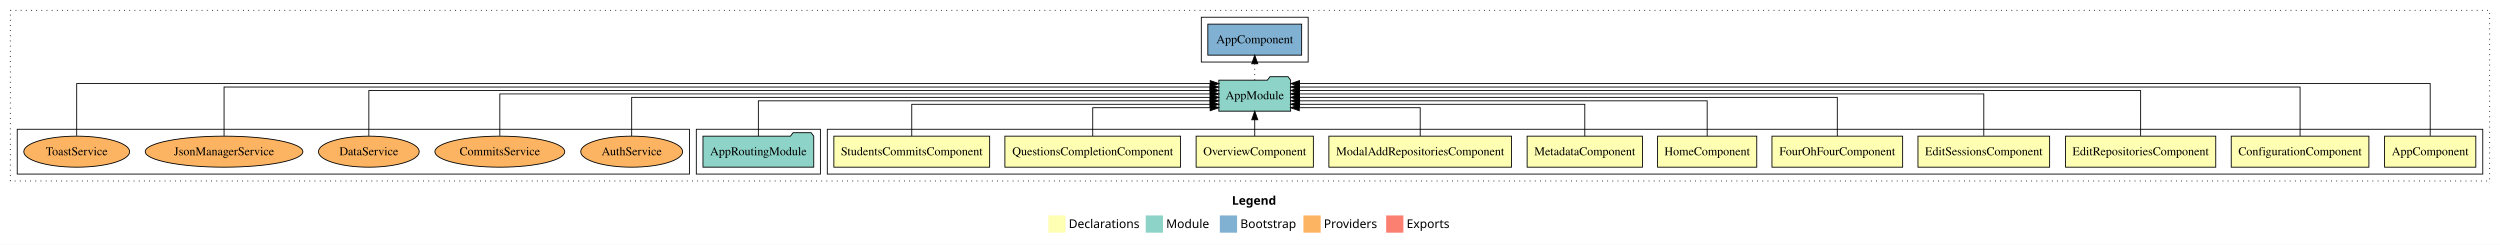
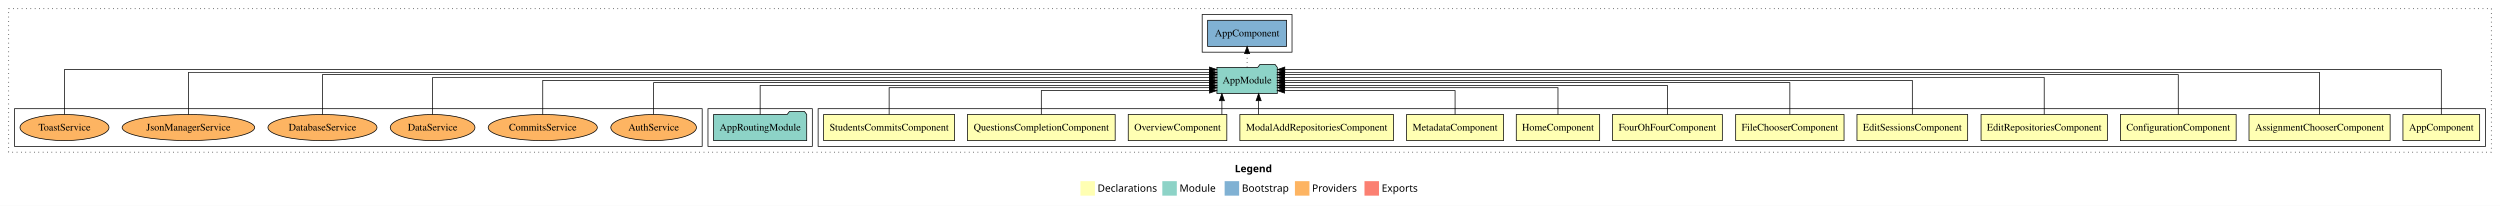
- <svg xmlns="http://www.w3.org/2000/svg" width="2901pt" height="284pt" viewBox="0.00 0.00 2901.00 284.00">
+ <svg xmlns="http://www.w3.org/2000/svg" width="3450pt" height="284pt" viewBox="0.00 0.00 3450.00 284.00">
  <g id="graph0" class="graph" transform="scale(1 1) rotate(0) translate(4 280)">
-     <polygon fill="#ffffff" stroke="transparent" points="-4,4 -4,-280 2897,-280 2897,4 -4,4" />
-     <text text-anchor="start" x="1425.509" y="-42.4" font-family="sans-serif" font-weight="bold" font-size="14.00" fill="#000000">Legend</text>
-     <polygon fill="#ffffb3" stroke="transparent" points="1212.5,-10 1212.5,-30 1232.5,-30 1232.5,-10 1212.5,-10" />
-     <text text-anchor="start" x="1236.129" y="-15.4" font-family="sans-serif" font-size="14.00" fill="#000000">  Declarations</text>
-     <polygon fill="#8dd3c7" stroke="transparent" points="1325.5,-10 1325.5,-30 1345.5,-30 1345.5,-10 1325.5,-10" />
-     <text text-anchor="start" x="1349.225" y="-15.4" font-family="sans-serif" font-size="14.00" fill="#000000">  Module</text>
-     <polygon fill="#80b1d3" stroke="transparent" points="1411.5,-10 1411.5,-30 1431.5,-30 1431.5,-10 1411.5,-10" />
-     <text text-anchor="start" x="1435.281" y="-15.4" font-family="sans-serif" font-size="14.00" fill="#000000">  Bootstrap</text>
-     <polygon fill="#fdb462" stroke="transparent" points="1508.5,-10 1508.5,-30 1528.5,-30 1528.5,-10 1508.5,-10" />
-     <text text-anchor="start" x="1532.173" y="-15.4" font-family="sans-serif" font-size="14.00" fill="#000000">  Providers</text>
-     <polygon fill="#fb8072" stroke="transparent" points="1604.5,-10 1604.5,-30 1624.5,-30 1624.5,-10 1604.5,-10" />
-     <text text-anchor="start" x="1628.226" y="-15.4" font-family="sans-serif" font-size="14.00" fill="#000000">  Exports</text>
+     <polygon fill="#ffffff" stroke="transparent" points="-4,4 -4,-280 3446,-280 3446,4 -4,4" />
+     <text text-anchor="start" x="1700.009" y="-42.4" font-family="sans-serif" font-weight="bold" font-size="14.00" fill="#000000">Legend</text>
+     <polygon fill="#ffffb3" stroke="transparent" points="1487,-10 1487,-30 1507,-30 1507,-10 1487,-10" />
+     <text text-anchor="start" x="1510.629" y="-15.4" font-family="sans-serif" font-size="14.00" fill="#000000">  Declarations</text>
+     <polygon fill="#8dd3c7" stroke="transparent" points="1600,-10 1600,-30 1620,-30 1620,-10 1600,-10" />
+     <text text-anchor="start" x="1623.725" y="-15.4" font-family="sans-serif" font-size="14.00" fill="#000000">  Module</text>
+     <polygon fill="#80b1d3" stroke="transparent" points="1686,-10 1686,-30 1706,-30 1706,-10 1686,-10" />
+     <text text-anchor="start" x="1709.781" y="-15.4" font-family="sans-serif" font-size="14.00" fill="#000000">  Bootstrap</text>
+     <polygon fill="#fdb462" stroke="transparent" points="1783,-10 1783,-30 1803,-30 1803,-10 1783,-10" />
+     <text text-anchor="start" x="1806.673" y="-15.4" font-family="sans-serif" font-size="14.00" fill="#000000">  Providers</text>
+     <polygon fill="#fb8072" stroke="transparent" points="1879,-10 1879,-30 1899,-30 1899,-10 1879,-10" />
+     <text text-anchor="start" x="1902.726" y="-15.4" font-family="sans-serif" font-size="14.00" fill="#000000">  Exports</text>
    <g id="clust1" class="cluster">
-       <polygon fill="none" stroke="#000000" stroke-dasharray="1,5" points="8,-70 8,-268 2885,-268 2885,-70 8,-70" />
+       <polygon fill="none" stroke="#000000" stroke-dasharray="1,5" points="8,-70 8,-268 3434,-268 3434,-70 8,-70" />
    </g>
    <g id="clust2" class="cluster">
-       <polygon fill="none" stroke="#000000" points="956,-78 956,-130 2877,-130 2877,-78 956,-78" />
-     </g>
-     <g id="clust14" class="cluster">
-       <polygon fill="none" stroke="#000000" points="804,-78 804,-130 948,-130 948,-78 804,-78" />
+       <polygon fill="none" stroke="#000000" points="1125,-78 1125,-130 3426,-130 3426,-78 1125,-78" />
    </g>
    <g id="clust16" class="cluster">
-       <polygon fill="none" stroke="#000000" points="1390,-208 1390,-260 1514,-260 1514,-208 1390,-208" />
-     </g>
-     <g id="clust17" class="cluster">
-       <polygon fill="none" stroke="#000000" points="16,-78 16,-130 796,-130 796,-78 16,-78" />
+       <polygon fill="none" stroke="#000000" points="973,-78 973,-130 1117,-130 1117,-78 973,-78" />
+     </g>
+     <g id="clust18" class="cluster">
+       <polygon fill="none" stroke="#000000" points="1655,-208 1655,-260 1779,-260 1779,-208 1655,-208" />
+     </g>
+     <g id="clust19" class="cluster">
+       <polygon fill="none" stroke="#000000" points="16,-78 16,-130 965,-130 965,-78 16,-78" />
    </g>
    <g id="node1" class="node">
-       <polygon fill="#ffffb3" stroke="#000000" points="2868.94,-122 2763.06,-122 2763.06,-86 2868.94,-86 2868.94,-122" />
-       <text text-anchor="middle" x="2816" y="-99.8" font-family="Times,serif" font-size="14.00" fill="#000000">AppComponent</text>
+       <polygon fill="#ffffb3" stroke="#000000" points="3417.94,-122 3312.06,-122 3312.06,-86 3417.94,-86 3417.94,-122" />
+       <text text-anchor="middle" x="3365" y="-99.8" font-family="Times,serif" font-size="14.00" fill="#000000">AppComponent</text>
+     </g>
+     <g id="node14" class="node">
+       <polygon fill="#8dd3c7" stroke="#000000" points="1758.657,-187 1755.657,-191 1734.657,-191 1731.657,-187 1675.343,-187 1675.343,-151 1758.657,-151 1758.657,-187" />
+       <text text-anchor="middle" x="1717" y="-164.8" font-family="Times,serif" font-size="14.00" fill="#000000">AppModule</text>
+     </g>
+     <g id="edge1" class="edge">
+       <path fill="none" stroke="#000000" d="M3365,-122.153C3365,-145.757 3365,-184 3365,-184 3365,-184 1768.976,-184 1768.976,-184" />
+       <polygon fill="#000000" stroke="#000000" points="1768.977,-180.5 1758.976,-184 1768.976,-187.5 1768.977,-180.5" />
+     </g>
+     <g id="node2" class="node">
+       <polygon fill="#ffffb3" stroke="#000000" points="3294.371,-122 3099.629,-122 3099.629,-86 3294.371,-86 3294.371,-122" />
+       <text text-anchor="middle" x="3197" y="-99.8" font-family="Times,serif" font-size="14.00" fill="#000000">AssignmentChooserComponent</text>
+     </g>
+     <g id="edge2" class="edge">
+       <path fill="none" stroke="#000000" d="M3197,-122.011C3197,-144.485 3197,-180 3197,-180 3197,-180 1768.909,-180 1768.909,-180" />
+       <polygon fill="#000000" stroke="#000000" points="1768.909,-176.5 1758.909,-180 1768.909,-183.5 1768.909,-176.5" />
+     </g>
+     <g id="node3" class="node">
+       <polygon fill="#ffffb3" stroke="#000000" points="3081.877,-122 2922.123,-122 2922.123,-86 3081.877,-86 3081.877,-122" />
+       <text text-anchor="middle" x="3002" y="-99.8" font-family="Times,serif" font-size="14.00" fill="#000000">ConfigurationComponent</text>
+     </g>
+     <g id="edge3" class="edge">
+       <path fill="none" stroke="#000000" d="M3002,-122.045C3002,-143.662 3002,-177 3002,-177 3002,-177 1768.661,-177 1768.661,-177" />
+       <polygon fill="#000000" stroke="#000000" points="1768.661,-173.5 1758.661,-177 1768.66,-180.5 1768.661,-173.5" />
+     </g>
+     <g id="node4" class="node">
+       <polygon fill="#ffffb3" stroke="#000000" points="2904.154,-122 2729.846,-122 2729.846,-86 2904.154,-86 2904.154,-122" />
+       <text text-anchor="middle" x="2817" y="-99.8" font-family="Times,serif" font-size="14.00" fill="#000000">EditRepositoriesComponent</text>
+     </g>
+     <g id="edge4" class="edge">
+       <path fill="none" stroke="#000000" d="M2817,-122.129C2817,-142.572 2817,-173 2817,-173 2817,-173 1768.778,-173 1768.778,-173" />
+       <polygon fill="#000000" stroke="#000000" points="1768.778,-169.5 1758.778,-173 1768.778,-176.5 1768.778,-169.5" />
+     </g>
+     <g id="node5" class="node">
+       <polygon fill="#ffffb3" stroke="#000000" points="2711.388,-122 2558.612,-122 2558.612,-86 2711.388,-86 2711.388,-122" />
+       <text text-anchor="middle" x="2635" y="-99.8" font-family="Times,serif" font-size="14.00" fill="#000000">EditSessionsComponent</text>
+     </g>
+     <g id="edge5" class="edge">
+       <path fill="none" stroke="#000000" d="M2635,-122.106C2635,-141.339 2635,-169 2635,-169 2635,-169 1768.83,-169 1768.83,-169" />
+       <polygon fill="#000000" stroke="#000000" points="1768.83,-165.5 1758.83,-169 1768.83,-172.5 1768.83,-165.5" />
+     </g>
+     <g id="node6" class="node">
+       <polygon fill="#ffffb3" stroke="#000000" points="2540.767,-122 2391.233,-122 2391.233,-86 2540.767,-86 2540.767,-122" />
+       <text text-anchor="middle" x="2466" y="-99.8" font-family="Times,serif" font-size="14.00" fill="#000000">FileChooserComponent</text>
+     </g>
+     <g id="edge6" class="edge">
+       <path fill="none" stroke="#000000" d="M2466,-122.267C2466,-140.555 2466,-166 2466,-166 2466,-166 1768.874,-166 1768.874,-166" />
+       <polygon fill="#000000" stroke="#000000" points="1768.874,-162.5 1758.874,-166 1768.874,-169.5 1768.874,-162.5" />
+     </g>
+     <g id="node7" class="node">
+       <polygon fill="#ffffb3" stroke="#000000" points="2372.826,-122 2221.174,-122 2221.174,-86 2372.826,-86 2372.826,-122" />
+       <text text-anchor="middle" x="2297" y="-99.8" font-family="Times,serif" font-size="14.00" fill="#000000">FourOhFourComponent</text>
+     </g>
+     <g id="edge7" class="edge">
+       <path fill="none" stroke="#000000" d="M2297,-122.034C2297,-139.06 2297,-162 2297,-162 2297,-162 1768.712,-162 1768.712,-162" />
+       <polygon fill="#000000" stroke="#000000" points="1768.712,-158.5 1758.712,-162 1768.712,-165.5 1768.712,-158.5" />
+     </g>
+     <g id="node8" class="node">
+       <polygon fill="#ffffb3" stroke="#000000" points="2203.545,-122 2088.455,-122 2088.455,-86 2203.545,-86 2203.545,-122" />
+       <text text-anchor="middle" x="2146" y="-99.8" font-family="Times,serif" font-size="14.00" fill="#000000">HomeComponent</text>
+     </g>
+     <g id="edge8" class="edge">
+       <path fill="none" stroke="#000000" d="M2146,-122.009C2146,-138.049 2146,-159 2146,-159 2146,-159 1768.915,-159 1768.915,-159" />
+       <polygon fill="#000000" stroke="#000000" points="1768.916,-155.5 1758.915,-159 1768.915,-162.5 1768.916,-155.5" />
+     </g>
+     <g id="node9" class="node">
+       <polygon fill="#ffffb3" stroke="#000000" points="2070.917,-122 1937.083,-122 1937.083,-86 2070.917,-86 2070.917,-122" />
+       <text text-anchor="middle" x="2004" y="-99.8" font-family="Times,serif" font-size="14.00" fill="#000000">MetadataComponent</text>
+     </g>
+     <g id="edge9" class="edge">
+       <path fill="none" stroke="#000000" d="M2004,-122.124C2004,-136.783 2004,-155 2004,-155 2004,-155 1768.732,-155 1768.732,-155" />
+       <polygon fill="#000000" stroke="#000000" points="1768.732,-151.5 1758.732,-155 1768.732,-158.5 1768.732,-151.5" />
+     </g>
+     <g id="node10" class="node">
+       <polygon fill="#ffffb3" stroke="#000000" points="1918.976,-122 1707.024,-122 1707.024,-86 1918.976,-86 1918.976,-122" />
+       <text text-anchor="middle" x="1813" y="-99.8" font-family="Times,serif" font-size="14.00" fill="#000000">ModalAddRepositoriesComponent</text>
+     </g>
+     <g id="edge10" class="edge">
+       <path fill="none" stroke="#000000" d="M1732.92,-122.106C1732.92,-122.106 1732.92,-140.991 1732.92,-140.991" />
+       <polygon fill="#000000" stroke="#000000" points="1729.42,-140.991 1732.92,-150.991 1736.42,-140.991 1729.42,-140.991" />
+     </g>
+     <g id="node11" class="node">
+       <polygon fill="#ffffb3" stroke="#000000" points="1689.027,-122 1552.973,-122 1552.973,-86 1689.027,-86 1689.027,-122" />
+       <text text-anchor="middle" x="1621" y="-99.8" font-family="Times,serif" font-size="14.00" fill="#000000">OverviewComponent</text>
+     </g>
+     <g id="edge11" class="edge">
+       <path fill="none" stroke="#000000" d="M1682.217,-122.106C1682.217,-122.106 1682.217,-140.991 1682.217,-140.991" />
+       <polygon fill="#000000" stroke="#000000" points="1678.717,-140.991 1682.217,-150.991 1685.717,-140.991 1678.717,-140.991" />
    </g>
    <g id="node12" class="node">
-       <polygon fill="#8dd3c7" stroke="#000000" points="1493.657,-187 1490.657,-191 1469.657,-191 1466.657,-187 1410.343,-187 1410.343,-151 1493.657,-151 1493.657,-187" />
-       <text text-anchor="middle" x="1452" y="-164.8" font-family="Times,serif" font-size="14.00" fill="#000000">AppModule</text>
-     </g>
-     <g id="edge1" class="edge">
-       <path fill="none" stroke="#000000" d="M2816,-122.323C2816,-145.66 2816,-183 2816,-183 2816,-183 1503.941,-183 1503.941,-183" />
-       <polygon fill="#000000" stroke="#000000" points="1503.941,-179.5 1493.941,-183 1503.941,-186.5 1503.941,-179.5" />
-     </g>
-     <g id="node2" class="node">
-       <polygon fill="#ffffb3" stroke="#000000" points="2744.877,-122 2585.123,-122 2585.123,-86 2744.877,-86 2744.877,-122" />
-       <text text-anchor="middle" x="2665" y="-99.8" font-family="Times,serif" font-size="14.00" fill="#000000">ConfigurationComponent</text>
-     </g>
-     <g id="edge2" class="edge">
-       <path fill="none" stroke="#000000" d="M2665,-122.155C2665,-144.352 2665,-179 2665,-179 2665,-179 1503.754,-179 1503.754,-179" />
-       <polygon fill="#000000" stroke="#000000" points="1503.754,-175.5 1493.754,-179 1503.754,-182.5 1503.754,-175.5" />
-     </g>
-     <g id="node3" class="node">
-       <polygon fill="#ffffb3" stroke="#000000" points="2567.154,-122 2392.846,-122 2392.846,-86 2567.154,-86 2567.154,-122" />
-       <text text-anchor="middle" x="2480" y="-99.8" font-family="Times,serif" font-size="14.00" fill="#000000">EditRepositoriesComponent</text>
-     </g>
-     <g id="edge3" class="edge">
-       <path fill="none" stroke="#000000" d="M2480,-122.284C2480,-143.321 2480,-175 2480,-175 2480,-175 1503.893,-175 1503.893,-175" />
-       <polygon fill="#000000" stroke="#000000" points="1503.893,-171.5 1493.893,-175 1503.893,-178.5 1503.893,-171.5" />
-     </g>
-     <g id="node4" class="node">
-       <polygon fill="#ffffb3" stroke="#000000" points="2374.388,-122 2221.612,-122 2221.612,-86 2374.388,-86 2374.388,-122" />
-       <text text-anchor="middle" x="2298" y="-99.8" font-family="Times,serif" font-size="14.00" fill="#000000">EditSessionsComponent</text>
-     </g>
-     <g id="edge4" class="edge">
-       <path fill="none" stroke="#000000" d="M2298,-122.308C2298,-142.145 2298,-171 2298,-171 2298,-171 1503.665,-171 1503.665,-171" />
-       <polygon fill="#000000" stroke="#000000" points="1503.665,-167.5 1493.665,-171 1503.665,-174.5 1503.665,-167.5" />
-     </g>
-     <g id="node5" class="node">
-       <polygon fill="#ffffb3" stroke="#000000" points="2203.826,-122 2052.174,-122 2052.174,-86 2203.826,-86 2203.826,-122" />
-       <text text-anchor="middle" x="2128" y="-99.8" font-family="Times,serif" font-size="14.00" fill="#000000">FourOhFourComponent</text>
-     </g>
-     <g id="edge5" class="edge">
-       <path fill="none" stroke="#000000" d="M2128,-122.222C2128,-140.828 2128,-167 2128,-167 2128,-167 1503.777,-167 1503.777,-167" />
-       <polygon fill="#000000" stroke="#000000" points="1503.777,-163.5 1493.777,-167 1503.777,-170.5 1503.777,-163.5" />
-     </g>
-     <g id="node6" class="node">
-       <polygon fill="#ffffb3" stroke="#000000" points="2034.545,-122 1919.455,-122 1919.455,-86 2034.545,-86 2034.545,-122" />
-       <text text-anchor="middle" x="1977" y="-99.8" font-family="Times,serif" font-size="14.00" fill="#000000">HomeComponent</text>
-     </g>
-     <g id="edge6" class="edge">
-       <path fill="none" stroke="#000000" d="M1977,-122.022C1977,-139.373 1977,-163 1977,-163 1977,-163 1504.075,-163 1504.075,-163" />
-       <polygon fill="#000000" stroke="#000000" points="1504.075,-159.5 1494.075,-163 1504.075,-166.5 1504.075,-159.5" />
-     </g>
-     <g id="node7" class="node">
-       <polygon fill="#ffffb3" stroke="#000000" points="1901.917,-122 1768.083,-122 1768.083,-86 1901.917,-86 1901.917,-122" />
-       <text text-anchor="middle" x="1835" y="-99.8" font-family="Times,serif" font-size="14.00" fill="#000000">MetadataComponent</text>
-     </g>
-     <g id="edge7" class="edge">
-       <path fill="none" stroke="#000000" d="M1835,-122.009C1835,-138.049 1835,-159 1835,-159 1835,-159 1503.717,-159 1503.717,-159" />
-       <polygon fill="#000000" stroke="#000000" points="1503.717,-155.5 1493.717,-159 1503.717,-162.5 1503.717,-155.5" />
-     </g>
-     <g id="node8" class="node">
-       <polygon fill="#ffffb3" stroke="#000000" points="1749.976,-122 1538.024,-122 1538.024,-86 1749.976,-86 1749.976,-122" />
-       <text text-anchor="middle" x="1644" y="-99.8" font-family="Times,serif" font-size="14.00" fill="#000000">ModalAddRepositoriesComponent</text>
-     </g>
-     <g id="edge8" class="edge">
-       <path fill="none" stroke="#000000" d="M1644,-122.124C1644,-136.783 1644,-155 1644,-155 1644,-155 1503.661,-155 1503.661,-155" />
-       <polygon fill="#000000" stroke="#000000" points="1503.661,-151.5 1493.661,-155 1503.661,-158.5 1503.661,-151.5" />
-     </g>
-     <g id="node9" class="node">
-       <polygon fill="#ffffb3" stroke="#000000" points="1520.027,-122 1383.973,-122 1383.973,-86 1520.027,-86 1520.027,-122" />
-       <text text-anchor="middle" x="1452" y="-99.8" font-family="Times,serif" font-size="14.00" fill="#000000">OverviewComponent</text>
-     </g>
-     <g id="edge9" class="edge">
-       <path fill="none" stroke="#000000" d="M1452,-122.106C1452,-122.106 1452,-140.991 1452,-140.991" />
-       <polygon fill="#000000" stroke="#000000" points="1448.5,-140.991 1452,-150.991 1455.5,-140.991 1448.5,-140.991" />
-     </g>
-     <g id="node10" class="node">
-       <polygon fill="#ffffb3" stroke="#000000" points="1365.938,-122 1162.062,-122 1162.062,-86 1365.938,-86 1365.938,-122" />
-       <text text-anchor="middle" x="1264" y="-99.8" font-family="Times,serif" font-size="14.00" fill="#000000">QuestionsCompletionComponent</text>
-     </g>
-     <g id="edge10" class="edge">
-       <path fill="none" stroke="#000000" d="M1264,-122.124C1264,-136.783 1264,-155 1264,-155 1264,-155 1400.277,-155 1400.277,-155" />
-       <polygon fill="#000000" stroke="#000000" points="1400.277,-158.5 1410.277,-155 1400.277,-151.5 1400.277,-158.5" />
-     </g>
-     <g id="node11" class="node">
-       <polygon fill="#ffffb3" stroke="#000000" points="1144.399,-122 963.601,-122 963.601,-86 1144.399,-86 1144.399,-122" />
-       <text text-anchor="middle" x="1054" y="-99.8" font-family="Times,serif" font-size="14.00" fill="#000000">StudentsCommitsComponent</text>
-     </g>
-     <g id="edge11" class="edge">
-       <path fill="none" stroke="#000000" d="M1054,-122.009C1054,-138.049 1054,-159 1054,-159 1054,-159 1400.159,-159 1400.159,-159" />
-       <polygon fill="#000000" stroke="#000000" points="1400.159,-162.5 1410.159,-159 1400.159,-155.5 1400.159,-162.5" />
-     </g>
-     <g id="node14" class="node">
-       <polygon fill="#80b1d3" stroke="#000000" points="1506.439,-252 1397.561,-252 1397.561,-216 1506.439,-216 1506.439,-252" />
-       <text text-anchor="middle" x="1452" y="-229.8" font-family="Times,serif" font-size="14.00" fill="#000000">AppComponent </text>
+       <polygon fill="#ffffb3" stroke="#000000" points="1534.938,-122 1331.062,-122 1331.062,-86 1534.938,-86 1534.938,-122" />
+       <text text-anchor="middle" x="1433" y="-99.8" font-family="Times,serif" font-size="14.00" fill="#000000">QuestionsCompletionComponent</text>
+     </g>
+     <g id="edge12" class="edge">
+       <path fill="none" stroke="#000000" d="M1433,-122.124C1433,-136.783 1433,-155 1433,-155 1433,-155 1665.095,-155 1665.095,-155" />
+       <polygon fill="#000000" stroke="#000000" points="1665.095,-158.5 1675.095,-155 1665.095,-151.5 1665.095,-158.5" />
+     </g>
+     <g id="node13" class="node">
+       <polygon fill="#ffffb3" stroke="#000000" points="1313.399,-122 1132.601,-122 1132.601,-86 1313.399,-86 1313.399,-122" />
+       <text text-anchor="middle" x="1223" y="-99.8" font-family="Times,serif" font-size="14.00" fill="#000000">StudentsCommitsComponent</text>
    </g>
    <g id="edge13" class="edge">
-       <path fill="none" stroke="#000000" stroke-dasharray="1,5" d="M1452,-187.106C1452,-187.106 1452,-205.991 1452,-205.991" />
-       <polygon fill="#000000" stroke="#000000" points="1448.5,-205.991 1452,-215.991 1455.5,-205.991 1448.5,-205.991" />
-     </g>
-     <g id="node13" class="node">
-       <polygon fill="#8dd3c7" stroke="#000000" points="940.274,-122 937.274,-126 916.274,-126 913.274,-122 811.726,-122 811.726,-86 940.274,-86 940.274,-122" />
-       <text text-anchor="middle" x="876" y="-99.8" font-family="Times,serif" font-size="14.00" fill="#000000">AppRoutingModule</text>
-     </g>
-     <g id="edge12" class="edge">
-       <path fill="none" stroke="#000000" d="M876,-122.022C876,-139.373 876,-163 876,-163 876,-163 1400.111,-163 1400.111,-163" />
-       <polygon fill="#000000" stroke="#000000" points="1400.112,-166.5 1410.111,-163 1400.111,-159.5 1400.112,-166.5" />
+       <path fill="none" stroke="#000000" d="M1223,-122.009C1223,-138.049 1223,-159 1223,-159 1223,-159 1665.308,-159 1665.308,-159" />
+       <polygon fill="#000000" stroke="#000000" points="1665.308,-162.5 1675.308,-159 1665.308,-155.5 1665.308,-162.5" />
+     </g>
+     <g id="node16" class="node">
+       <polygon fill="#80b1d3" stroke="#000000" points="1771.439,-252 1662.561,-252 1662.561,-216 1771.439,-216 1771.439,-252" />
+       <text text-anchor="middle" x="1717" y="-229.8" font-family="Times,serif" font-size="14.00" fill="#000000">AppComponent </text>
+     </g>
+     <g id="edge15" class="edge">
+       <path fill="none" stroke="#000000" stroke-dasharray="1,5" d="M1717,-187.106C1717,-187.106 1717,-205.991 1717,-205.991" />
+       <polygon fill="#000000" stroke="#000000" points="1713.5,-205.991 1717,-215.991 1720.5,-205.991 1713.5,-205.991" />
    </g>
    <g id="node15" class="node">
-       <ellipse fill="#fdb462" stroke="#000000" cx="729" cy="-104" rx="59.108" ry="18" />
-       <text text-anchor="middle" x="729" y="-99.8" font-family="Times,serif" font-size="14.00" fill="#000000">AuthService</text>
+       <polygon fill="#8dd3c7" stroke="#000000" points="1109.274,-122 1106.274,-126 1085.274,-126 1082.274,-122 980.726,-122 980.726,-86 1109.274,-86 1109.274,-122" />
+       <text text-anchor="middle" x="1045" y="-99.8" font-family="Times,serif" font-size="14.00" fill="#000000">AppRoutingModule</text>
    </g>
    <g id="edge14" class="edge">
-       <path fill="none" stroke="#000000" d="M729,-122.222C729,-140.828 729,-167 729,-167 729,-167 1400.268,-167 1400.268,-167" />
-       <polygon fill="#000000" stroke="#000000" points="1400.268,-170.5 1410.268,-167 1400.268,-163.5 1400.268,-170.5" />
-     </g>
-     <g id="node16" class="node">
-       <ellipse fill="#fdb462" stroke="#000000" cx="576" cy="-104" rx="75.316" ry="18" />
-       <text text-anchor="middle" x="576" y="-99.8" font-family="Times,serif" font-size="14.00" fill="#000000">CommitsService</text>
-     </g>
-     <g id="edge15" class="edge">
-       <path fill="none" stroke="#000000" d="M576,-122.308C576,-142.145 576,-171 576,-171 576,-171 1400.338,-171 1400.338,-171" />
-       <polygon fill="#000000" stroke="#000000" points="1400.338,-174.5 1410.338,-171 1400.338,-167.5 1400.338,-174.5" />
+       <path fill="none" stroke="#000000" d="M1045,-122.034C1045,-139.06 1045,-162 1045,-162 1045,-162 1665.217,-162 1665.217,-162" />
+       <polygon fill="#000000" stroke="#000000" points="1665.217,-165.5 1675.217,-162 1665.217,-158.5 1665.217,-165.5" />
    </g>
    <g id="node17" class="node">
-       <ellipse fill="#fdb462" stroke="#000000" cx="424" cy="-104" rx="58.441" ry="18" />
-       <text text-anchor="middle" x="424" y="-99.8" font-family="Times,serif" font-size="14.00" fill="#000000">DataService</text>
+       <ellipse fill="#fdb462" stroke="#000000" cx="898" cy="-104" rx="59.108" ry="18" />
+       <text text-anchor="middle" x="898" y="-99.8" font-family="Times,serif" font-size="14.00" fill="#000000">AuthService</text>
    </g>
    <g id="edge16" class="edge">
-       <path fill="none" stroke="#000000" d="M424,-122.284C424,-143.321 424,-175 424,-175 424,-175 1400.107,-175 1400.107,-175" />
-       <polygon fill="#000000" stroke="#000000" points="1400.107,-178.5 1410.107,-175 1400.107,-171.5 1400.107,-178.5" />
+       <path fill="none" stroke="#000000" d="M898,-122.267C898,-140.555 898,-166 898,-166 898,-166 1665.26,-166 1665.26,-166" />
+       <polygon fill="#000000" stroke="#000000" points="1665.26,-169.5 1675.26,-166 1665.26,-162.5 1665.26,-169.5" />
    </g>
    <g id="node18" class="node">
+       <ellipse fill="#fdb462" stroke="#000000" cx="745" cy="-104" rx="75.316" ry="18" />
+       <text text-anchor="middle" x="745" y="-99.8" font-family="Times,serif" font-size="14.00" fill="#000000">CommitsService</text>
+     </g>
+     <g id="edge17" class="edge">
+       <path fill="none" stroke="#000000" d="M745,-122.106C745,-141.339 745,-169 745,-169 745,-169 1665.234,-169 1665.234,-169" />
+       <polygon fill="#000000" stroke="#000000" points="1665.234,-172.5 1675.234,-169 1665.234,-165.5 1665.234,-172.5" />
+     </g>
+     <g id="node19" class="node">
+       <ellipse fill="#fdb462" stroke="#000000" cx="593" cy="-104" rx="58.441" ry="18" />
+       <text text-anchor="middle" x="593" y="-99.8" font-family="Times,serif" font-size="14.00" fill="#000000">DataService</text>
+     </g>
+     <g id="edge18" class="edge">
+       <path fill="none" stroke="#000000" d="M593,-122.129C593,-142.572 593,-173 593,-173 593,-173 1665.327,-173 1665.327,-173" />
+       <polygon fill="#000000" stroke="#000000" points="1665.327,-176.5 1675.327,-173 1665.327,-169.5 1665.327,-176.5" />
+     </g>
+     <g id="node20" class="node">
+       <ellipse fill="#fdb462" stroke="#000000" cx="441" cy="-104" rx="75.256" ry="18" />
+       <text text-anchor="middle" x="441" y="-99.8" font-family="Times,serif" font-size="14.00" fill="#000000">DatabaseService</text>
+     </g>
+     <g id="edge19" class="edge">
+       <path fill="none" stroke="#000000" d="M441,-122.045C441,-143.662 441,-177 441,-177 441,-177 1665.271,-177 1665.271,-177" />
+       <polygon fill="#000000" stroke="#000000" points="1665.271,-180.5 1675.271,-177 1665.271,-173.5 1665.271,-180.5" />
+     </g>
+     <g id="node21" class="node">
      <ellipse fill="#fdb462" stroke="#000000" cx="256" cy="-104" rx="91.452" ry="18" />
      <text text-anchor="middle" x="256" y="-99.8" font-family="Times,serif" font-size="14.00" fill="#000000">JsonManagerService</text>
    </g>
-     <g id="edge17" class="edge">
-       <path fill="none" stroke="#000000" d="M256,-122.155C256,-144.352 256,-179 256,-179 256,-179 1400.135,-179 1400.135,-179" />
-       <polygon fill="#000000" stroke="#000000" points="1400.135,-182.5 1410.135,-179 1400.135,-175.5 1400.135,-182.5" />
-     </g>
-     <g id="node19" class="node">
+     <g id="edge20" class="edge">
+       <path fill="none" stroke="#000000" d="M256,-122.011C256,-144.485 256,-180 256,-180 256,-180 1665.241,-180 1665.241,-180" />
+       <polygon fill="#000000" stroke="#000000" points="1665.241,-183.5 1675.241,-180 1665.24,-176.5 1665.241,-183.5" />
+     </g>
+     <g id="node22" class="node">
      <ellipse fill="#fdb462" stroke="#000000" cx="85" cy="-104" rx="61.392" ry="18" />
      <text text-anchor="middle" x="85" y="-99.8" font-family="Times,serif" font-size="14.00" fill="#000000">ToastService</text>
    </g>
-     <g id="edge18" class="edge">
-       <path fill="none" stroke="#000000" d="M85,-122.323C85,-145.66 85,-183 85,-183 85,-183 1400.342,-183 1400.342,-183" />
-       <polygon fill="#000000" stroke="#000000" points="1400.342,-186.5 1410.342,-183 1400.342,-179.5 1400.342,-186.5" />
+     <g id="edge21" class="edge">
+       <path fill="none" stroke="#000000" d="M85,-122.153C85,-145.757 85,-184 85,-184 85,-184 1665.018,-184 1665.018,-184" />
+       <polygon fill="#000000" stroke="#000000" points="1665.018,-187.5 1675.018,-184 1665.018,-180.5 1665.018,-187.5" />
    </g>
  </g>
</svg>
